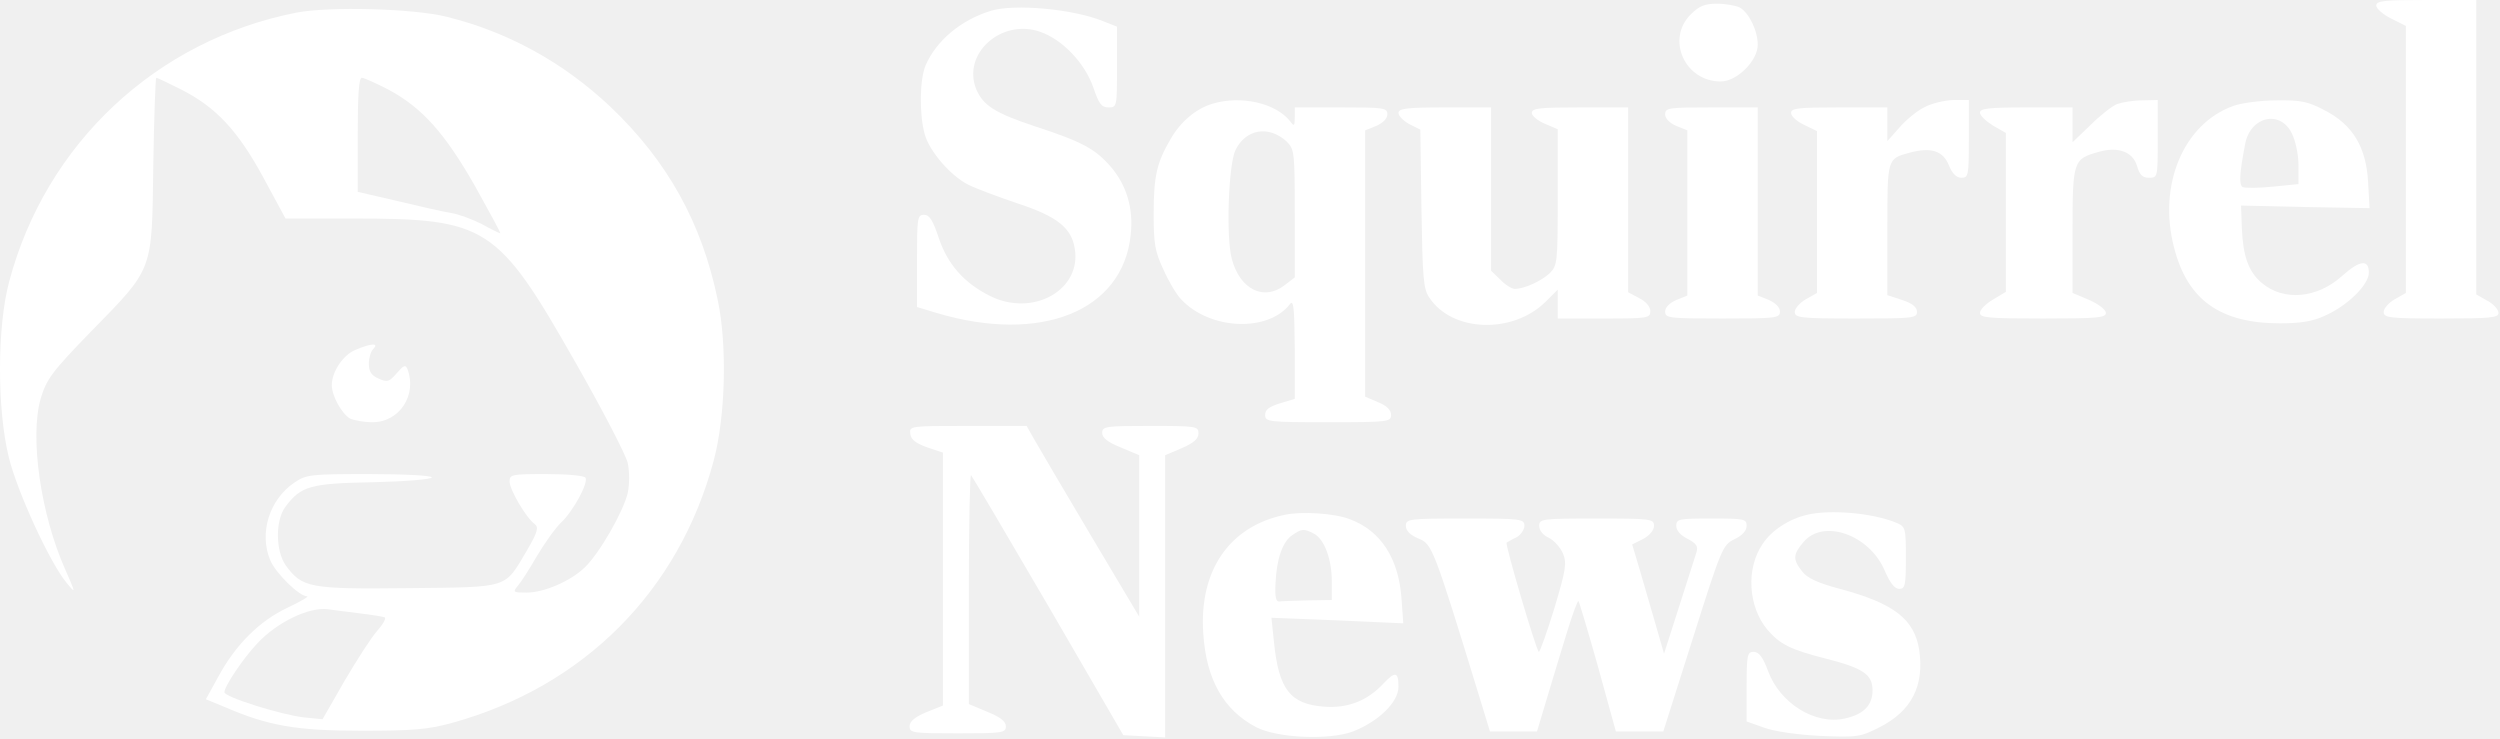
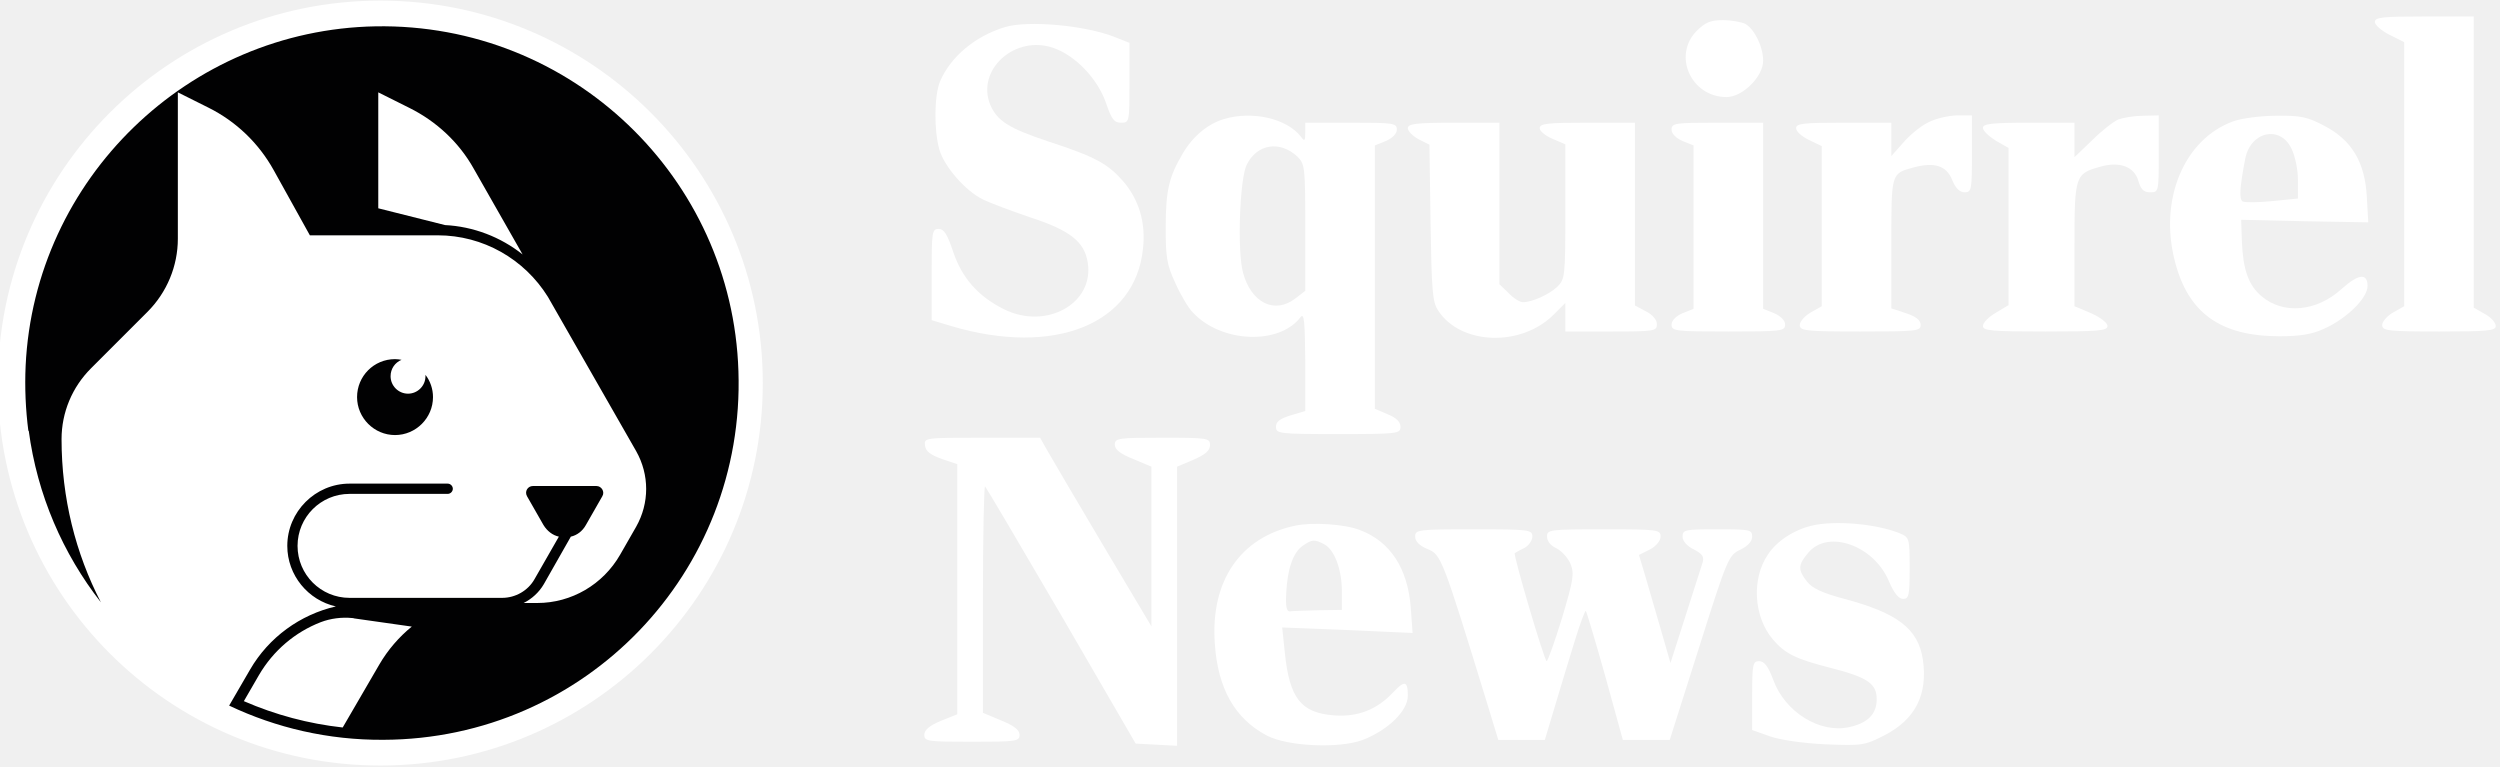
- <svg xmlns="http://www.w3.org/2000/svg" width="900" height="266" viewBox="0 0 900 266" fill="none">
-   <path d="M855.45 2C855.45 3.067 857.85 5.2 860.784 6.667L866.117 9.333V57.467V105.467L862.117 107.733C859.984 108.933 858.117 111.067 858.117 112.267C858.117 114.4 859.984 114.667 878.784 114.667C896.517 114.667 899.45 114.4 899.45 112.667C899.45 111.467 897.717 109.467 895.45 108.267L891.45 106V52.933V-4.66704e-05H873.45C858.384 -4.66704e-05 855.45 0.267 855.45 2Z" fill="white" />
-   <path d="M608.65 5.2C599.717 14.133 606.517 29.333 619.45 29.333C625.317 29.333 632.784 21.867 632.784 16.133C632.784 10.933 629.584 4.533 626.25 2.667C624.784 2 621.184 1.333 618.117 1.333C613.717 1.333 611.717 2.133 608.65 5.2Z" fill="white" />
-   <path d="M106.784 4.533C56.383 14.4 16.517 51.6 3.317 101.333C-1.083 117.6 -1.083 147.467 3.184 164.667C6.25 177.2 18.117 202.933 24.117 210C27.317 213.867 27.317 213.733 23.45 204.933C14.65 185.2 10.65 157.333 14.65 143.467C16.784 136.533 18.517 134 32.65 119.467C55.45 96.133 54.65 98.133 55.184 59.6C55.45 42.267 55.983 28 56.25 28C56.65 28 60.517 29.867 65.05 32.133C77.717 38.533 85.584 46.933 94.784 63.867L102.784 78.667H126.917C175.317 78.667 179.05 81.067 207.05 130.267C216.784 147.333 225.317 163.733 225.984 166.667C226.65 169.867 226.65 174.133 225.984 177.467C224.384 184.267 215.717 199.333 210.517 204.267C205.45 209.2 195.85 213.333 189.584 213.333C184.784 213.333 184.517 213.2 186.384 210.933C187.45 209.733 190.65 204.8 193.317 200.133C196.117 195.467 199.984 190 201.984 188.133C206.384 184 211.85 173.867 210.784 172C210.384 171.2 203.984 170.667 196.65 170.667C184.25 170.667 183.45 170.8 183.45 173.333C183.45 176.267 189.45 186.533 192.517 188.667C193.984 189.867 193.584 191.467 189.717 198.133C181.45 212 183.85 211.333 146.917 211.733C111.45 212.133 108.784 211.6 102.917 203.6C99.183 198.4 99.05 187.333 102.784 182.4C108.384 174.933 111.717 174 134.517 173.6C145.984 173.333 155.45 172.533 155.45 171.867C155.45 171.2 145.584 170.667 132.917 170.667C111.85 170.667 110.25 170.8 105.984 173.733C96.917 179.867 93.183 192 97.317 201.733C99.183 206.267 107.717 214.667 110.517 214.667C111.45 214.667 108.25 216.533 103.45 218.8C93.317 223.6 84.784 232.133 78.517 243.733L74.117 251.733L80.917 254.533C96.65 261.333 106.784 263.067 130.117 263.067C148.517 263.067 153.85 262.667 162.65 260.267C210.117 247.2 244.384 212.8 256.917 165.867C261.184 150 261.85 124.4 258.384 108C252.65 80.133 240.25 58 219.85 38.533C202.784 22.4 182.784 11.467 160.65 6C148.784 3.067 118.65 2.267 106.784 4.533ZM139.85 32.267C151.984 38.8 160.117 47.867 171.05 67.067C176.25 76.4 180.384 84 180.117 84C179.85 84 176.784 82.533 173.45 80.667C169.984 78.933 165.05 77.067 162.384 76.667C159.584 76.267 151.05 74.267 143.184 72.4L128.784 69.067V48.533C128.784 34.4 129.184 28 130.25 28C131.05 28 135.45 30 139.85 32.267ZM129.45 220.8C133.85 221.333 137.984 222 138.517 222.267C139.05 222.667 137.85 224.8 135.717 227.2C133.584 229.6 128.384 237.733 123.984 245.2L116.117 258.933L109.45 258.267C101.184 257.333 80.784 250.933 80.784 249.2C80.784 247.067 87.584 236.933 92.65 231.6C99.85 223.867 111.45 218.4 118.117 219.333C119.984 219.6 125.05 220.267 129.45 220.8Z" fill="white" />
-   <path d="M356.783 3.867C345.85 7.2 337.05 14.667 333.183 23.6C331.05 28.8 330.917 41.333 332.917 48.4C334.65 54.533 342.25 63.333 348.65 66.533C351.317 67.867 359.183 70.8 366.25 73.2C380.517 77.867 385.717 82 386.917 89.467C389.45 104.4 371.85 114.267 356.383 106.533C347.05 101.867 341.183 95.2 337.983 85.733C335.85 79.333 334.65 77.333 332.65 77.333C330.25 77.333 330.117 78.4 330.117 94V110.533L337.183 112.667C374.783 123.867 404.25 112 407.05 84.533C408.117 75.067 405.583 66.667 399.85 60C394.25 53.6 389.717 51.067 372.517 45.467C358.117 40.667 353.983 38 351.45 32.133C346.25 19.333 360.517 6.533 374.517 11.467C382.517 14.267 390.517 22.667 393.583 31.467C395.583 37.333 396.517 38.667 399.05 38.667C402.117 38.667 402.117 38.4 402.117 24.133V9.6L397.05 7.6C386.25 3.2 365.183 1.333 356.783 3.867Z" fill="white" />
-   <path d="M436.517 37.333C430.65 39.067 425.05 43.733 421.45 50C416.517 58.4 415.317 63.2 415.317 76.933C415.317 87.6 415.717 90.4 418.784 96.933C420.65 101.2 423.584 106.133 425.184 107.733C435.45 118.8 456.517 119.733 464.384 109.467C465.717 107.733 465.984 110.933 466.117 125.467V143.6L460.784 145.2C456.917 146.4 455.45 147.467 455.45 149.333C455.45 151.867 456.517 152 478.117 152C499.85 152 500.784 151.867 500.784 149.333C500.784 147.6 499.184 146 496.117 144.8L491.45 142.8V94.933V46.933L495.45 45.333C497.85 44.267 499.45 42.667 499.45 41.2C499.45 38.8 498.25 38.667 482.784 38.667H466.117V42.267C466.117 45.333 465.85 45.6 464.517 43.733C459.317 37.067 446.784 34.267 436.517 37.333ZM463.184 50.933C465.984 53.733 466.117 54.667 466.117 76.8V99.867L462.65 102.533C455.05 108.533 446.384 104.267 443.45 93.2C441.317 85.333 442.25 59.2 444.784 54C448.517 46.4 456.784 45.067 463.184 50.933Z" fill="white" />
-   <path d="M692.65 38.667C689.984 40 685.984 43.333 683.717 46L679.45 50.8V44.667V38.667H662.117C647.45 38.667 644.784 38.933 644.784 40.667C644.784 41.867 646.917 43.733 649.45 44.933L654.117 47.2V76.267V105.467L650.117 107.733C647.984 108.933 646.117 111.067 646.117 112.267C646.117 114.4 647.984 114.667 668.117 114.667C688.65 114.667 690.117 114.533 690.117 112.267C690.117 110.533 688.384 109.2 684.784 108L679.45 106.267V82.667C679.45 56.8 679.317 57.2 687.584 54.933C695.184 52.933 699.45 54.267 701.584 59.467C702.784 62.533 704.384 64 706.117 64C708.65 64 708.784 63.067 708.784 50V36H703.184C699.984 36.133 695.317 37.2 692.65 38.667Z" fill="white" />
-   <path d="M762.117 37.467C760.25 38.267 755.984 41.6 752.517 45.067L746.117 51.2V44.933V38.667H729.45C715.984 38.667 712.784 39.067 712.784 40.533C712.784 41.6 714.917 43.6 717.45 45.2L722.117 47.867V76.533V105.067L717.45 107.867C714.917 109.333 712.784 111.467 712.784 112.667C712.784 114.4 715.984 114.667 735.45 114.667C754.917 114.667 758.117 114.4 758.117 112.667C758.117 111.467 755.45 109.467 752.117 108L746.117 105.467V82.933C746.117 57.867 746.384 57.2 755.584 54.667C762.517 52.667 767.85 54.667 769.317 59.733C770.25 62.933 771.317 64 773.584 64C776.784 64 776.784 63.867 776.784 50V36L771.184 36.133C767.984 36.133 763.984 36.8 762.117 37.467Z" fill="white" />
-   <path d="M803.984 38.133C786.117 44.533 776.784 66.533 782.65 89.067C787.45 108 799.317 116.4 820.784 116.4C827.85 116.4 832.517 115.733 836.784 113.733C845.05 110.133 852.784 102.533 852.784 98.133C852.784 93.333 849.584 93.6 843.317 99.2C834.25 107.467 822.117 108.533 814.25 101.867C809.45 97.867 807.45 92.133 807.05 81.867L806.784 74L829.984 74.533L853.05 74.933L852.517 65.6C851.85 53.067 847.05 44.933 836.917 39.733C830.917 36.533 828.25 36 819.584 36.133C813.984 36.133 806.917 37.067 803.984 38.133ZM825.05 48C826.384 50.667 827.45 55.6 827.45 59.467V66.267L818.117 67.2C813.05 67.733 808.117 67.733 807.317 67.333C805.984 66.4 806.25 62.267 808.25 51.867C810.117 41.867 820.917 39.467 825.05 48Z" fill="white" />
-   <path d="M503.45 40.667C503.45 41.733 505.184 43.467 507.317 44.667L511.317 46.667L511.717 75.067C512.117 99.733 512.384 104 514.517 107.067C522.65 119.6 544.65 120.4 556.517 108.533L560.784 104.267V109.467V114.667H577.45C593.184 114.667 594.117 114.533 594.117 112C594.117 110.4 592.517 108.533 590.117 107.333L586.117 105.2V72V38.667H568.784C554.384 38.667 551.45 38.933 551.45 40.667C551.45 41.733 553.584 43.467 556.117 44.533L560.784 46.533V71.067C560.784 94.667 560.65 95.6 557.85 98.4C554.65 101.333 548.65 104 545.317 104C544.25 104 541.85 102.533 540.117 100.667L536.784 97.467V68V38.667H520.117C506.384 38.667 503.45 39.067 503.45 40.667Z" fill="white" />
-   <path d="M599.45 41.2C599.45 42.667 601.05 44.267 603.45 45.333L607.45 46.933V76.667V106.4L603.45 108C601.05 109.067 599.45 110.667 599.45 112.133C599.45 114.533 600.784 114.667 620.117 114.667C639.45 114.667 640.784 114.533 640.784 112.133C640.784 110.667 639.184 109.067 636.784 108L632.784 106.4V72.533V38.667H616.117C600.65 38.667 599.45 38.8 599.45 41.2Z" fill="white" />
-   <path d="M127.85 126C123.45 127.867 119.45 133.867 119.45 138.667C119.45 142.533 123.05 148.933 125.984 150.667C127.45 151.333 131.05 152 134.117 152C143.85 152 150.25 142.133 146.65 132.8C145.984 131.2 145.317 131.467 142.784 134.4C140.117 137.467 139.45 137.733 136.25 136.267C133.717 135.2 132.784 133.733 132.784 130.933C132.784 128.933 133.45 126.533 134.384 125.6C136.65 123.333 133.45 123.6 127.85 126Z" fill="white" />
-   <path d="M327.717 156.267C327.984 158.267 329.717 159.6 333.85 161.067L339.45 162.933V208.4V254L333.45 256.4C329.317 258.133 327.45 259.733 327.45 261.467C327.45 263.867 328.65 264 344.784 264C360.784 264 362.117 263.867 362.117 261.467C362.117 259.733 360.117 258.133 355.45 256.267L348.784 253.467V211.867C348.784 188.933 349.184 170.533 349.584 171.067C349.984 171.467 362.517 192.667 377.45 218.267L404.384 264.667L411.984 265.067L419.45 265.467V214.667V163.867L425.45 161.333C429.717 159.467 431.45 158 431.45 156C431.45 153.467 430.65 153.333 414.117 153.333C398.117 153.333 396.784 153.467 396.784 155.867C396.784 157.6 398.784 159.2 403.45 161.067L410.117 163.867V192.933V222L392.65 192.667C383.05 176.533 373.984 161.067 372.384 158.267L369.584 153.333H348.384C327.45 153.333 327.317 153.333 327.717 156.267Z" fill="white" />
-   <path d="M462.517 185.333C442.517 189.467 431.584 205.467 433.184 228.133C434.25 244.667 440.517 255.6 452.117 261.733C459.717 265.733 478.517 266.533 487.05 263.333C496.25 259.733 503.45 252.8 503.45 247.2C503.45 241.733 502.25 241.6 497.984 246.133C492.25 252.267 485.184 255.067 476.65 254.4C464.517 253.467 460.384 248.267 458.65 231.333L457.717 222.4L481.45 223.333L505.184 224.4L504.517 215.2C503.45 200.933 497.05 191.067 485.984 186.933C480.65 184.8 468.65 184 462.517 185.333ZM473.05 192.133C476.784 194.133 479.45 201.333 479.45 209.333V216L470.784 216.133C465.984 216.267 461.317 216.4 460.517 216.533C459.317 216.667 458.917 214.667 459.184 210C459.584 201.067 461.717 195.067 465.184 192.667C468.65 190.267 469.45 190.267 473.05 192.133Z" fill="white" />
-   <path d="M650.517 185.333C644.117 186.8 637.717 190.933 634.517 195.867C628.517 204.667 629.317 218.4 636.25 226.667C640.784 232 644.65 233.867 657.184 237.067C670.784 240.533 674.117 242.8 674.117 248.533C674.117 253.867 670.917 257.2 664.117 258.667C653.45 261.067 640.784 253.2 636.517 241.6C634.65 236.533 633.184 234.667 631.317 234.667C629.05 234.667 628.784 235.733 628.784 247.2V259.733L635.184 262C638.917 263.333 647.184 264.533 655.45 264.933C668.784 265.467 669.717 265.333 676.784 261.733C688.25 255.867 692.784 246.8 690.917 234C689.184 222.933 681.85 217.2 662.384 212C654.384 209.867 650.65 208.133 648.784 205.733C645.317 201.333 645.45 199.6 649.317 195.067C656.517 186.667 673.05 192.533 678.517 205.467C680.384 209.867 682.117 212 683.717 212C685.85 212 686.117 210.667 686.117 200.8C686.117 189.867 685.984 189.6 682.517 188.133C674.117 184.667 658.784 183.333 650.517 185.333Z" fill="white" />
-   <path d="M506.117 189.333C506.117 191.067 507.717 192.667 510.65 193.867C515.584 195.867 515.984 196.8 532.517 250.667L536.384 263.333H544.784H553.317L556.917 251.333C558.917 244.667 562.117 234 564.117 227.6C566.117 221.067 567.984 216 568.25 216.4C568.517 216.667 571.717 227.333 575.317 240.133L581.717 263.333H590.25H598.784L609.45 229.733C619.717 197.2 620.25 196.133 624.384 194.133C627.184 192.8 628.784 191.067 628.784 189.333C628.784 186.8 627.984 186.667 616.117 186.667C604.384 186.667 603.45 186.8 603.45 189.333C603.45 190.933 605.05 192.8 607.584 194C610.784 195.733 611.45 196.667 610.65 199.067C610.117 200.667 607.317 209.467 604.384 218.667L599.05 235.333L595.984 224.667C594.25 218.8 591.717 210 590.25 204.933L587.584 196L591.584 194C593.85 192.8 595.45 190.8 595.45 189.333C595.45 186.8 594.517 186.667 574.784 186.667C554.917 186.667 554.117 186.8 554.117 189.333C554.117 190.933 555.45 192.667 557.584 193.6C559.45 194.533 561.717 197.067 562.65 199.2C564.117 202.8 563.717 205.067 559.584 218.933C556.917 227.6 554.384 234.667 553.984 234.667C553.184 234.667 541.717 195.867 542.384 195.333C542.65 195.2 544.117 194.267 545.85 193.467C547.45 192.667 548.784 190.667 548.784 189.333C548.784 186.8 547.717 186.667 527.45 186.667C507.05 186.667 506.117 186.8 506.117 189.333Z" fill="white" />
+ <svg xmlns="http://www.w3.org/2000/svg" width="910" height="279" viewBox="0 0 910 279" fill="none">
+   <g clip-path="url(#clip0_44_2)">
+     <path d="M864.45 8C864.45 9.067 866.85 11.2 869.784 12.667L875.117 15.333V63.467V111.467L871.117 113.733C868.984 114.933 867.117 117.067 867.117 118.267C867.117 120.4 868.984 120.667 887.784 120.667C905.517 120.667 908.45 120.4 908.45 118.667C908.45 117.467 906.717 115.467 904.45 114.267L900.45 112V58.933V6H882.45C867.384 6 864.45 6.267 864.45 8Z" fill="white" />
+     <path d="M617.65 11.2C608.717 20.133 615.517 35.333 628.45 35.333C634.317 35.333 641.784 27.867 641.784 22.133C641.784 16.933 638.584 10.533 635.25 8.667C633.784 8 630.184 7.333 627.117 7.333C622.717 7.333 620.717 8.133 617.65 11.2Z" fill="white" />
+     <path d="M115.784 10.533C65.383 20.4 25.517 57.6 12.317 107.333C7.917 123.6 7.917 153.467 12.184 170.667C15.25 183.2 27.117 208.933 33.117 216C36.317 219.867 36.317 219.733 32.45 210.933C23.65 191.2 19.65 163.333 23.65 149.467C25.784 142.533 27.517 140 41.65 125.467C64.45 102.133 63.65 104.133 64.183 65.6C64.45 48.267 64.984 34 65.25 34C65.65 34 69.517 35.867 74.05 38.133C86.717 44.533 94.584 52.933 103.784 69.867L111.784 84.667H135.917C184.317 84.667 188.05 87.067 216.05 136.267C225.784 153.333 234.317 169.733 234.984 172.667C235.65 175.867 235.65 180.133 234.984 183.467C233.384 190.267 224.717 205.333 219.517 210.267C214.45 215.2 204.85 219.333 198.584 219.333C193.784 219.333 193.517 219.2 195.384 216.933C196.45 215.733 199.65 210.8 202.317 206.133C205.117 201.467 208.984 196 210.984 194.133C215.384 190 220.85 179.867 219.784 178C219.384 177.2 212.984 176.667 205.65 176.667C193.25 176.667 192.45 176.8 192.45 179.333C192.45 182.267 198.45 192.533 201.517 194.667C202.984 195.867 202.584 197.467 198.717 204.133C190.45 218 192.85 217.333 155.917 217.733C120.45 218.133 117.784 217.6 111.917 209.6C108.184 204.4 108.05 193.333 111.784 188.4C117.384 180.933 120.717 180 143.517 179.6C154.984 179.333 164.45 178.533 164.45 177.867C164.45 177.2 154.584 176.667 141.917 176.667C120.85 176.667 119.25 176.8 114.984 179.733C105.917 185.867 102.184 198 106.317 207.733C108.184 212.267 116.717 220.667 119.517 220.667C120.45 220.667 117.25 222.533 112.45 224.8C102.317 229.6 93.784 238.133 87.517 249.733L83.117 257.733L89.917 260.533C105.65 267.333 115.784 269.067 139.117 269.067C157.517 269.067 162.85 268.667 171.65 266.267C219.117 253.2 253.384 218.8 265.917 171.867C270.184 156 270.85 130.4 267.384 114C261.65 86.133 249.25 64 228.85 44.533C211.784 28.4 191.784 17.467 169.65 12C157.784 9.067 127.65 8.267 115.784 10.533ZM148.85 38.267C160.984 44.8 169.117 53.867 180.05 73.067C185.25 82.4 189.384 90 189.117 90C188.85 90 185.784 88.533 182.45 86.667C178.984 84.933 174.05 83.067 171.384 82.667C168.584 82.267 160.05 80.267 152.184 78.4L137.784 75.067V54.533C137.784 40.4 138.184 34 139.25 34C140.05 34 144.45 36 148.85 38.267ZM138.45 226.8C142.85 227.333 146.984 228 147.517 228.267C148.05 228.667 146.85 230.8 144.717 233.2C142.584 235.6 137.384 243.733 132.984 251.2L125.117 264.933L118.45 264.267C110.184 263.333 89.784 256.933 89.784 255.2C89.784 253.067 96.584 242.933 101.65 237.6C108.85 229.867 120.45 224.4 127.117 225.333C128.984 225.6 134.05 226.267 138.45 226.8Z" fill="white" />
+     <path d="M365.783 9.867C354.85 13.2 346.05 20.667 342.183 29.6C340.05 34.8 339.917 47.333 341.917 54.4C343.65 60.533 351.25 69.333 357.65 72.533C360.317 73.867 368.183 76.8 375.25 79.2C389.517 83.867 394.717 88 395.917 95.467C398.45 110.4 380.85 120.267 365.383 112.533C356.05 107.867 350.183 101.2 346.983 91.733C344.85 85.333 343.65 83.333 341.65 83.333C339.25 83.333 339.117 84.4 339.117 100V116.533L346.183 118.667C383.783 129.867 413.25 118 416.05 90.533C417.117 81.067 414.583 72.667 408.85 66C403.25 59.6 398.717 57.067 381.517 51.467C367.117 46.667 362.983 44 360.45 38.133C355.25 25.333 369.517 12.533 383.517 17.467C391.517 20.267 399.517 28.667 402.583 37.467C404.583 43.333 405.517 44.667 408.05 44.667C411.117 44.667 411.117 44.4 411.117 30.133V15.6L406.05 13.6C395.25 9.2 374.183 7.333 365.783 9.867Z" fill="white" />
+     <path d="M445.517 43.333C439.65 45.067 434.05 49.733 430.45 56C425.517 64.4 424.317 69.2 424.317 82.933C424.317 93.6 424.717 96.4 427.784 102.933C429.65 107.2 432.584 112.133 434.184 113.733C444.45 124.8 465.517 125.733 473.384 115.467C474.717 113.733 474.984 116.933 475.117 131.467V149.6L469.784 151.2C465.917 152.4 464.45 153.467 464.45 155.333C464.45 157.867 465.517 158 487.117 158C508.85 158 509.784 157.867 509.784 155.333C509.784 153.6 508.184 152 505.117 150.8L500.45 148.8V100.933V52.933L504.45 51.333C506.85 50.267 508.45 48.667 508.45 47.2C508.45 44.8 507.25 44.667 491.784 44.667H475.117V48.267C475.117 51.333 474.85 51.6 473.517 49.733C468.317 43.067 455.784 40.267 445.517 43.333ZM472.184 56.933C474.984 59.733 475.117 60.667 475.117 82.8V105.867L471.65 108.533C464.05 114.533 455.384 110.267 452.45 99.2C450.317 91.333 451.25 65.2 453.784 60C457.517 52.4 465.784 51.067 472.184 56.933Z" fill="white" />
+     <path d="M701.65 44.667C698.984 46 694.984 49.333 692.717 52L688.45 56.8V50.667V44.667H671.117C656.45 44.667 653.784 44.933 653.784 46.667C653.784 47.867 655.917 49.733 658.45 50.933L663.117 53.2V82.267V111.467L659.117 113.733C656.984 114.933 655.117 117.067 655.117 118.267C655.117 120.4 656.984 120.667 677.117 120.667C697.65 120.667 699.117 120.533 699.117 118.267C699.117 116.533 697.384 115.2 693.784 114L688.45 112.267V88.667C688.45 62.8 688.317 63.2 696.584 60.933C704.184 58.933 708.45 60.267 710.584 65.467C711.784 68.533 713.384 70 715.117 70C717.65 70 717.784 69.067 717.784 56V42H712.184C708.984 42.133 704.317 43.2 701.65 44.667Z" fill="white" />
+     <path d="M771.117 43.467C769.25 44.267 764.984 47.6 761.517 51.067L755.117 57.2V50.933V44.667H738.45C724.984 44.667 721.784 45.067 721.784 46.533C721.784 47.6 723.917 49.6 726.45 51.2L731.117 53.867V82.533V111.067L726.45 113.867C723.917 115.333 721.784 117.467 721.784 118.667C721.784 120.4 724.984 120.667 744.45 120.667C763.917 120.667 767.117 120.4 767.117 118.667C767.117 117.467 764.45 115.467 761.117 114L755.117 111.467V88.933C755.117 63.867 755.384 63.2 764.584 60.667C771.517 58.667 776.85 60.667 778.317 65.733C779.25 68.933 780.317 70 782.584 70C785.784 70 785.784 69.867 785.784 56V42L780.184 42.133C776.984 42.133 772.984 42.8 771.117 43.467Z" fill="white" />
+     <path d="M812.984 44.133C795.117 50.533 785.784 72.533 791.65 95.067C796.45 114 808.317 122.4 829.784 122.4C836.85 122.4 841.517 121.733 845.784 119.733C854.05 116.133 861.784 108.533 861.784 104.133C861.784 99.333 858.584 99.6 852.317 105.2C843.25 113.467 831.117 114.533 823.25 107.867C818.45 103.867 816.45 98.133 816.05 87.867L815.784 80L838.984 80.533L862.05 80.933L861.517 71.6C860.85 59.067 856.05 50.933 845.917 45.733C839.917 42.533 837.25 42 828.584 42.133C822.984 42.133 815.917 43.067 812.984 44.133ZM834.05 54C835.384 56.667 836.45 61.6 836.45 65.467V72.267L827.117 73.2C822.05 73.733 817.117 73.733 816.317 73.333C814.984 72.4 815.25 68.267 817.25 57.867C819.117 47.867 829.917 45.467 834.05 54Z" fill="white" />
+     <path d="M512.45 46.667C512.45 47.733 514.184 49.467 516.317 50.667L520.317 52.667L520.717 81.067C521.117 105.733 521.384 110 523.517 113.067C531.65 125.6 553.65 126.4 565.517 114.533L569.784 110.267V115.467V120.667H586.45C602.184 120.667 603.117 120.533 603.117 118C603.117 116.4 601.517 114.533 599.117 113.333L595.117 111.2V78V44.667H577.784C563.384 44.667 560.45 44.933 560.45 46.667C560.45 47.733 562.584 49.467 565.117 50.533L569.784 52.533V77.067C569.784 100.667 569.65 101.6 566.85 104.4C563.65 107.333 557.65 110 554.317 110C553.25 110 550.85 108.533 549.117 106.667L545.784 103.467V74V44.667H529.117C515.384 44.667 512.45 45.067 512.45 46.667Z" fill="white" />
+     <path d="M608.45 47.2C608.45 48.667 610.05 50.267 612.45 51.333L616.45 52.933V82.667V112.4L612.45 114C610.05 115.067 608.45 116.667 608.45 118.133C608.45 120.533 609.784 120.667 629.117 120.667C648.45 120.667 649.784 120.533 649.784 118.133C649.784 116.667 648.184 115.067 645.784 114L641.784 112.4V78.533V44.667H625.117C609.65 44.667 608.45 44.8 608.45 47.2Z" fill="white" />
+     <path d="M136.85 132C132.45 133.867 128.45 139.867 128.45 144.667C128.45 148.533 132.05 154.933 134.984 156.667C136.45 157.333 140.05 158 143.117 158C152.85 158 159.25 148.133 155.65 138.8C154.984 137.2 154.317 137.467 151.784 140.4C149.117 143.467 148.45 143.733 145.25 142.267C142.717 141.2 141.784 139.733 141.784 136.933C141.784 134.933 142.45 132.533 143.384 131.6C145.65 129.333 142.45 129.6 136.85 132Z" fill="white" />
+     <path d="M336.717 162.267C336.984 164.267 338.717 165.6 342.85 167.067L348.45 168.933V214.4V260L342.45 262.4C338.317 264.133 336.45 265.733 336.45 267.467C336.45 269.867 337.65 270 353.784 270C369.784 270 371.117 269.867 371.117 267.467C371.117 265.733 369.117 264.133 364.45 262.267L357.784 259.467V217.867C357.784 194.933 358.184 176.533 358.584 177.067C358.984 177.467 371.517 198.667 386.45 224.267L413.384 270.667L420.984 271.067L428.45 271.467V220.667V169.867L434.45 167.333C438.717 165.467 440.45 164 440.45 162C440.45 159.467 439.65 159.333 423.117 159.333C407.117 159.333 405.784 159.467 405.784 161.867C405.784 163.6 407.784 165.2 412.45 167.067L419.117 169.867V198.933V228L401.65 198.667C392.05 182.533 382.984 167.067 381.384 164.267L378.584 159.333H357.384C336.45 159.333 336.317 159.333 336.717 162.267Z" fill="white" />
+     <path d="M471.517 191.333C451.517 195.467 440.584 211.467 442.184 234.133C443.25 250.667 449.517 261.6 461.117 267.733C468.717 271.733 487.517 272.533 496.05 269.333C505.25 265.733 512.45 258.8 512.45 253.2C512.45 247.733 511.25 247.6 506.984 252.133C501.25 258.267 494.184 261.067 485.65 260.4C473.517 259.467 469.384 254.267 467.65 237.333L466.717 228.4L490.45 229.333L514.184 230.4L513.517 221.2C512.45 206.933 506.05 197.067 494.984 192.933C489.65 190.8 477.65 190 471.517 191.333ZM482.05 198.133C485.784 200.133 488.45 207.333 488.45 215.333V222L479.784 222.133C474.984 222.267 470.317 222.4 469.517 222.533C468.317 222.667 467.917 220.667 468.184 216C468.584 207.067 470.717 201.067 474.184 198.667C477.65 196.267 478.45 196.267 482.05 198.133Z" fill="white" />
+     <path d="M659.517 191.333C653.117 192.8 646.717 196.933 643.517 201.867C637.517 210.667 638.317 224.4 645.25 232.667C649.784 238 653.65 239.867 666.184 243.067C679.784 246.533 683.117 248.8 683.117 254.533C683.117 259.867 679.917 263.2 673.117 264.667C662.45 267.067 649.784 259.2 645.517 247.6C643.65 242.533 642.184 240.667 640.317 240.667C638.05 240.667 637.784 241.733 637.784 253.2V265.733L644.184 268C647.917 269.333 656.184 270.533 664.45 270.933C677.784 271.467 678.717 271.333 685.784 267.733C697.25 261.867 701.784 252.8 699.917 240C698.184 228.933 690.85 223.2 671.384 218C663.384 215.867 659.65 214.133 657.784 211.733C654.317 207.333 654.45 205.6 658.317 201.067C665.517 192.667 682.05 198.533 687.517 211.467C689.384 215.867 691.117 218 692.717 218C694.85 218 695.117 216.667 695.117 206.8C695.117 195.867 694.984 195.6 691.517 194.133C683.117 190.667 667.784 189.333 659.517 191.333Z" fill="white" />
+     <path d="M515.117 195.333C515.117 197.067 516.717 198.667 519.65 199.867C524.583 201.867 524.983 202.8 541.517 256.667L545.383 269.333H553.783H562.317L565.917 257.333C567.917 250.667 571.117 240 573.117 233.6C575.117 227.067 576.983 222 577.25 222.4C577.517 222.667 580.717 233.333 584.317 246.133L590.717 269.333H599.25H607.783L618.45 235.733C628.717 203.2 629.25 202.133 633.383 200.133C636.183 198.8 637.783 197.067 637.783 195.333C637.783 192.8 636.983 192.667 625.117 192.667C613.383 192.667 612.45 192.8 612.45 195.333C612.45 196.933 614.05 198.8 616.583 200C619.783 201.733 620.45 202.667 619.65 205.067C619.117 206.667 616.317 215.467 613.383 224.667L608.05 241.333L604.983 230.667C603.25 224.8 600.717 216 599.25 210.933L596.583 202L600.583 200C602.85 198.8 604.45 196.8 604.45 195.333C604.45 192.8 603.517 192.667 583.783 192.667C563.917 192.667 563.117 192.8 563.117 195.333C563.117 196.933 564.45 198.667 566.583 199.6C568.45 200.533 570.717 203.067 571.65 205.2C573.117 208.8 572.717 211.067 568.583 224.933C565.917 233.6 563.383 240.667 562.983 240.667C562.183 240.667 550.717 201.867 551.383 201.333C551.65 201.2 553.117 200.267 554.85 199.467C556.45 198.667 557.783 196.667 557.783 195.333C557.783 192.8 556.717 192.667 536.45 192.667C516.05 192.667 515.117 192.8 515.117 195.333Z" fill="white" />
+     <g clip-path="url(#clip1_44_2)">
+       <path d="M138.438 278.253C215.103 278.253 277.253 216.103 277.253 139.438C277.253 62.772 215.103 0.622 138.438 0.622C61.772 0.622 -0.377 62.772 -0.377 139.438C-0.377 216.103 61.772 278.253 138.438 278.253Z" fill="white" stroke="white" stroke-width="0.803" stroke-miterlimit="10" />
+       <path d="M154.872 136.45C154.872 136.574 154.872 136.823 154.872 136.948C154.872 140.434 152.008 143.297 148.522 143.297C145.036 143.297 142.173 140.434 142.173 136.948C142.173 134.209 143.791 131.968 146.157 130.972C145.41 130.847 144.538 130.723 143.791 130.723C136.072 130.723 129.972 136.948 129.972 144.542C129.972 152.136 136.197 158.361 143.791 158.361C151.386 158.361 157.61 152.136 157.61 144.542C157.61 141.554 156.614 138.691 154.872 136.45Z" fill="#010102" />
+       <path d="M268.787 135.08C266.546 64.614 208.032 8.341 136.695 9.586C68.594 10.831 12.57 65.112 9.333 133.088C8.96 141.181 9.333 149.149 10.329 156.867L10.454 156.743C13.566 180.149 22.904 201.562 36.723 219.241C27.51 201.438 22.406 181.269 22.406 159.855C22.406 150.145 26.265 140.932 33.112 134.084L53.655 113.542C60.751 106.446 64.735 96.859 64.735 86.9V33.614L75.94 39.217C85.9 44.197 94.117 52.04 99.594 61.876L112.791 85.655H159.353C175.787 85.655 190.851 94.245 199.442 108.064L231.562 164.213C236.418 172.803 236.418 183.137 231.562 191.727L225.711 201.936C219.486 212.767 208.032 219.49 195.582 219.49H190.602C193.59 217.996 196.205 215.631 197.948 212.643L207.783 195.337C210.024 194.839 212.016 193.345 213.261 191.104L219.237 180.647C220.233 179.028 218.988 176.912 217.12 176.912H193.964C192.096 176.912 190.851 178.904 191.847 180.647L197.823 191.104C199.193 193.345 201.185 194.839 203.426 195.337L194.586 210.775C192.221 215.008 187.614 217.622 182.759 217.622H127.233C116.775 217.622 108.309 209.157 108.309 198.699C108.309 188.241 116.775 179.775 127.233 179.775H162.964C163.96 179.775 164.831 178.904 164.831 177.908C164.831 176.912 163.96 176.04 162.964 176.04H127.233C114.783 176.04 104.574 186.249 104.574 198.699C104.574 209.406 112.169 218.494 122.253 220.735C109.305 223.723 97.851 231.94 91.004 243.767L83.41 256.839C100.466 264.932 119.514 269.414 139.558 269.289C213.012 269.04 271.277 208.41 268.787 135.08ZM161.843 81.92H161.968L137.691 75.819V33.614L149.145 39.341C158.855 44.197 167.072 51.791 172.426 61.377L190.229 92.626C182.261 86.277 172.301 82.418 161.843 81.92ZM138.064 241.9L124.743 264.807C112.293 263.438 100.217 260.201 88.763 255.221L94.241 245.759C99.47 236.795 107.438 230.072 116.775 226.462C120.386 225.092 124.369 224.594 128.229 224.968C128.478 224.968 128.602 224.968 128.851 225.092L149.892 228.08C145.285 231.815 141.177 236.546 138.064 241.9Z" fill="#010102" />
+     </g>
+   </g>
+   <defs>
+     <clipPath id="clip0_44_2">
+       <rect width="909.45" height="279" fill="white" />
+     </clipPath>
+     <clipPath id="clip1_44_2">
+       <rect width="279" height="279" fill="white" transform="translate(-1)" />
+     </clipPath>
+   </defs>
</svg>
